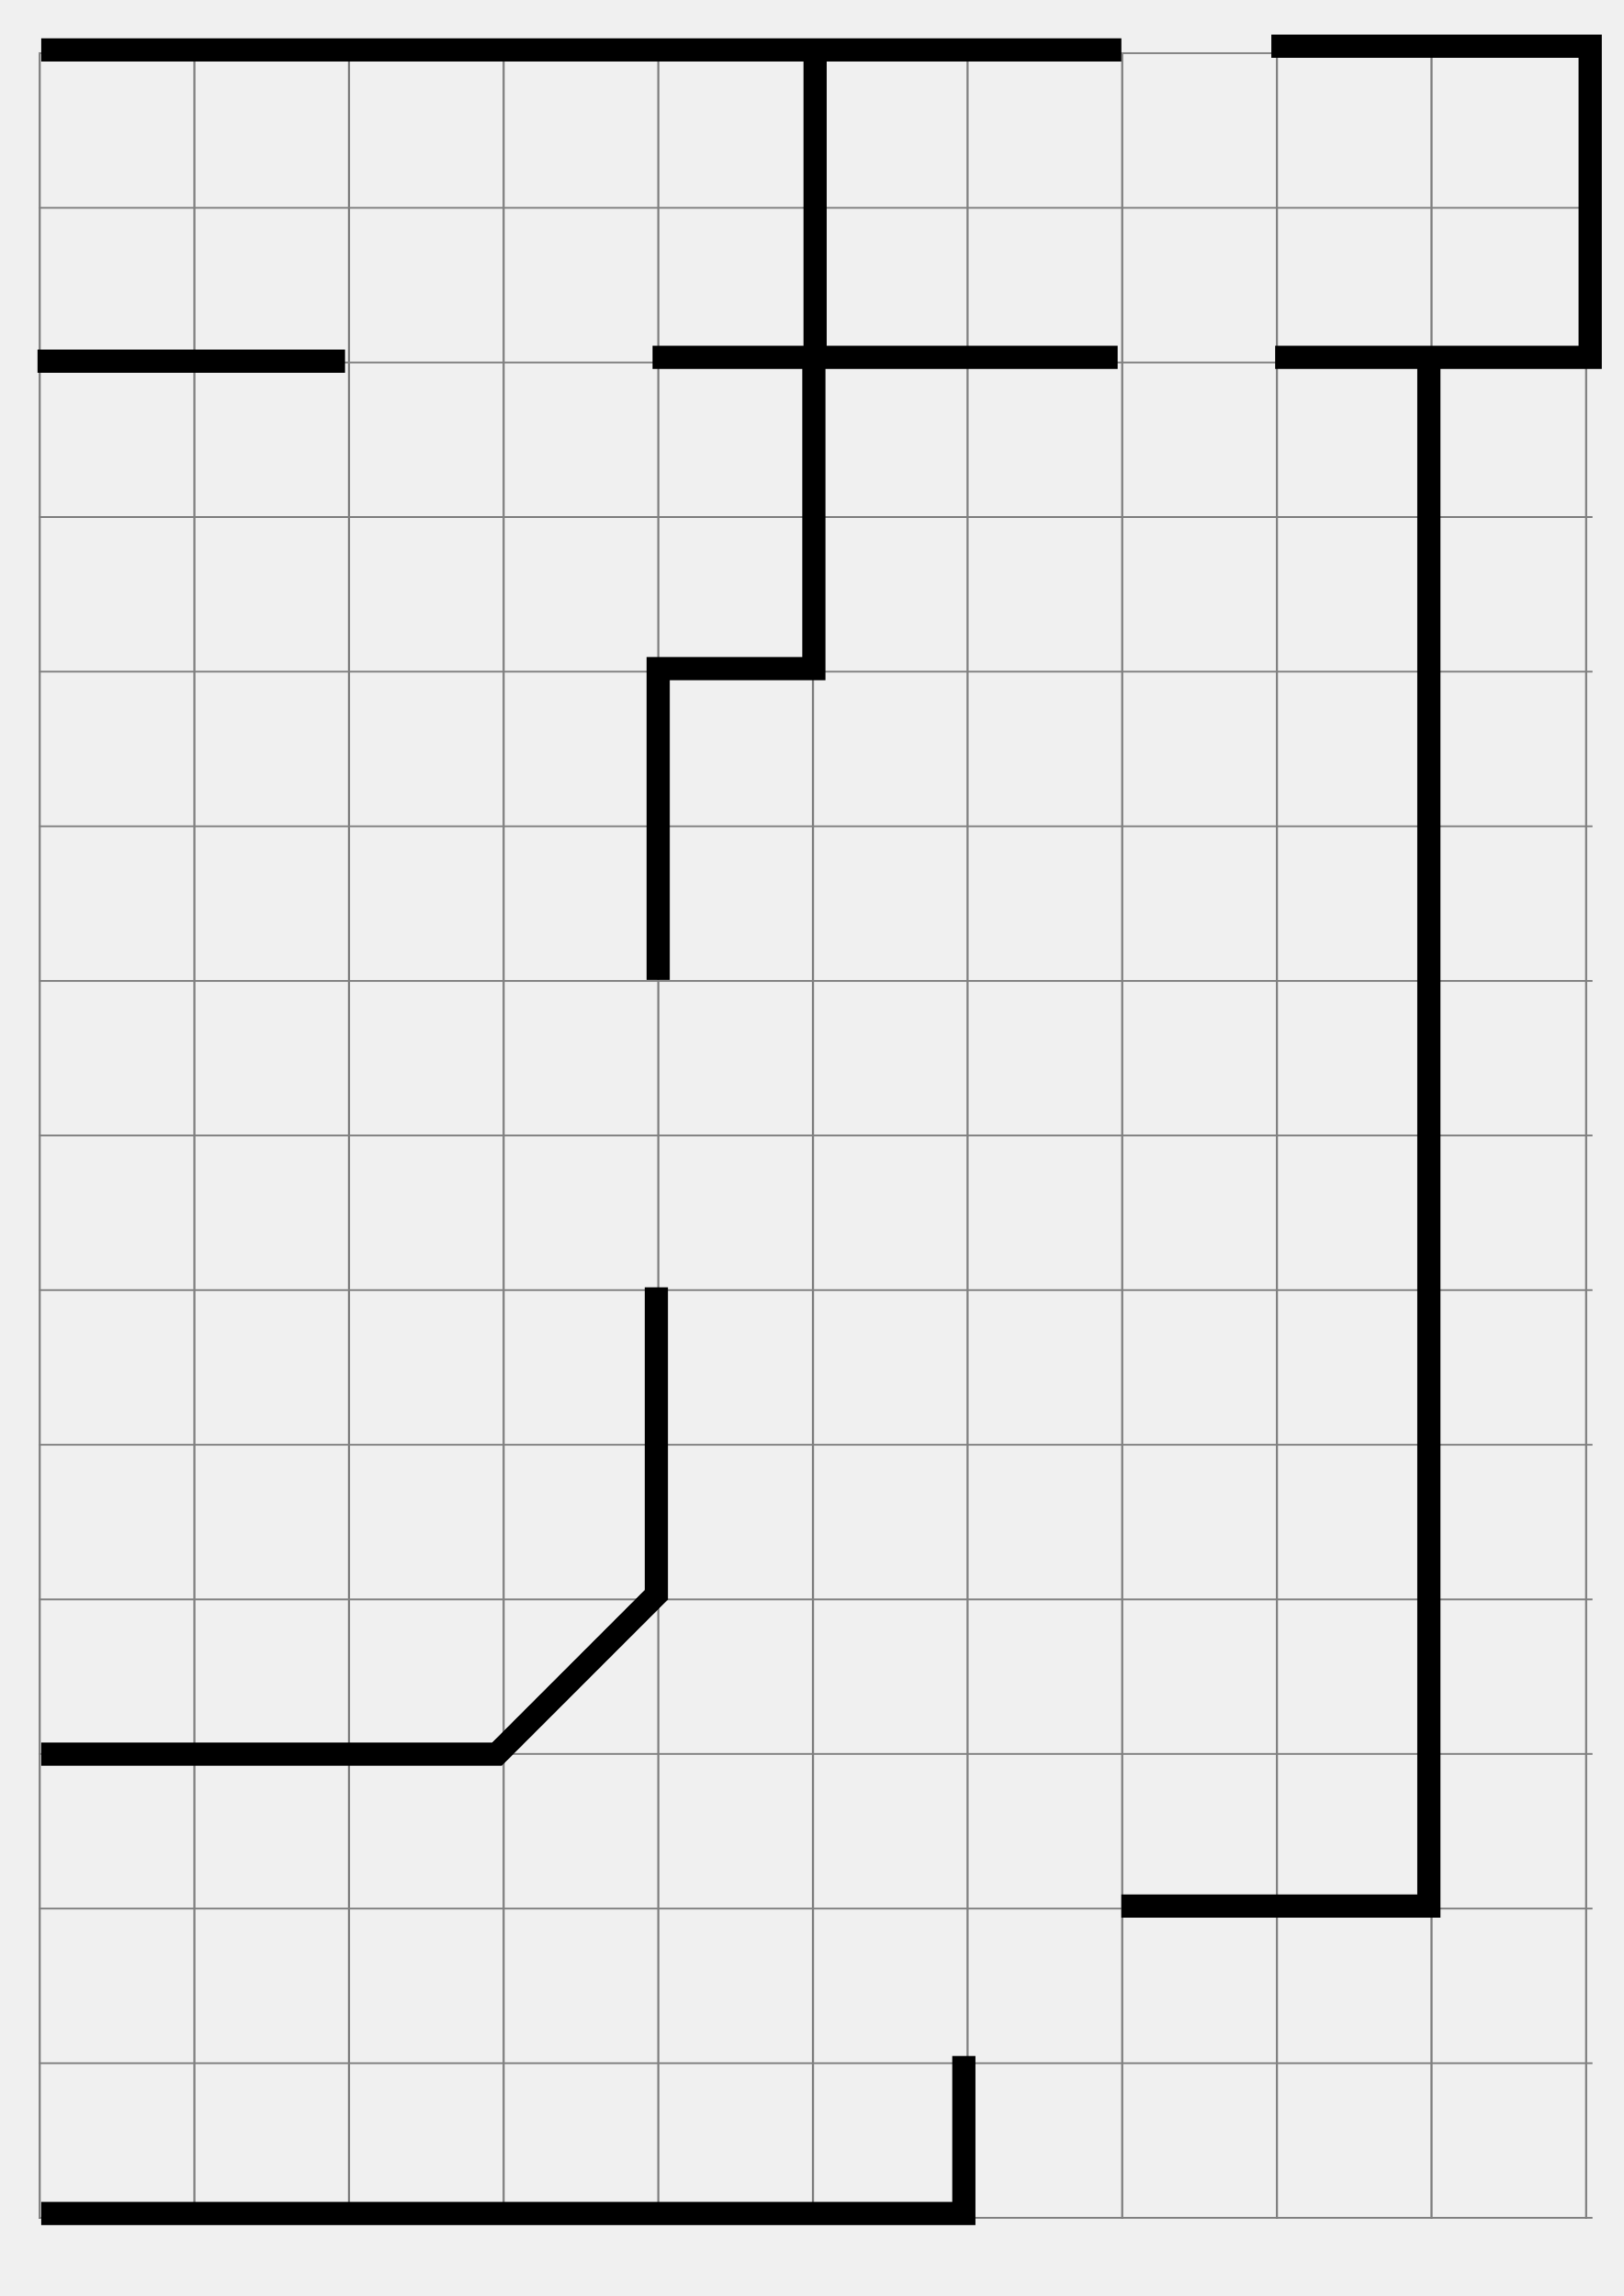
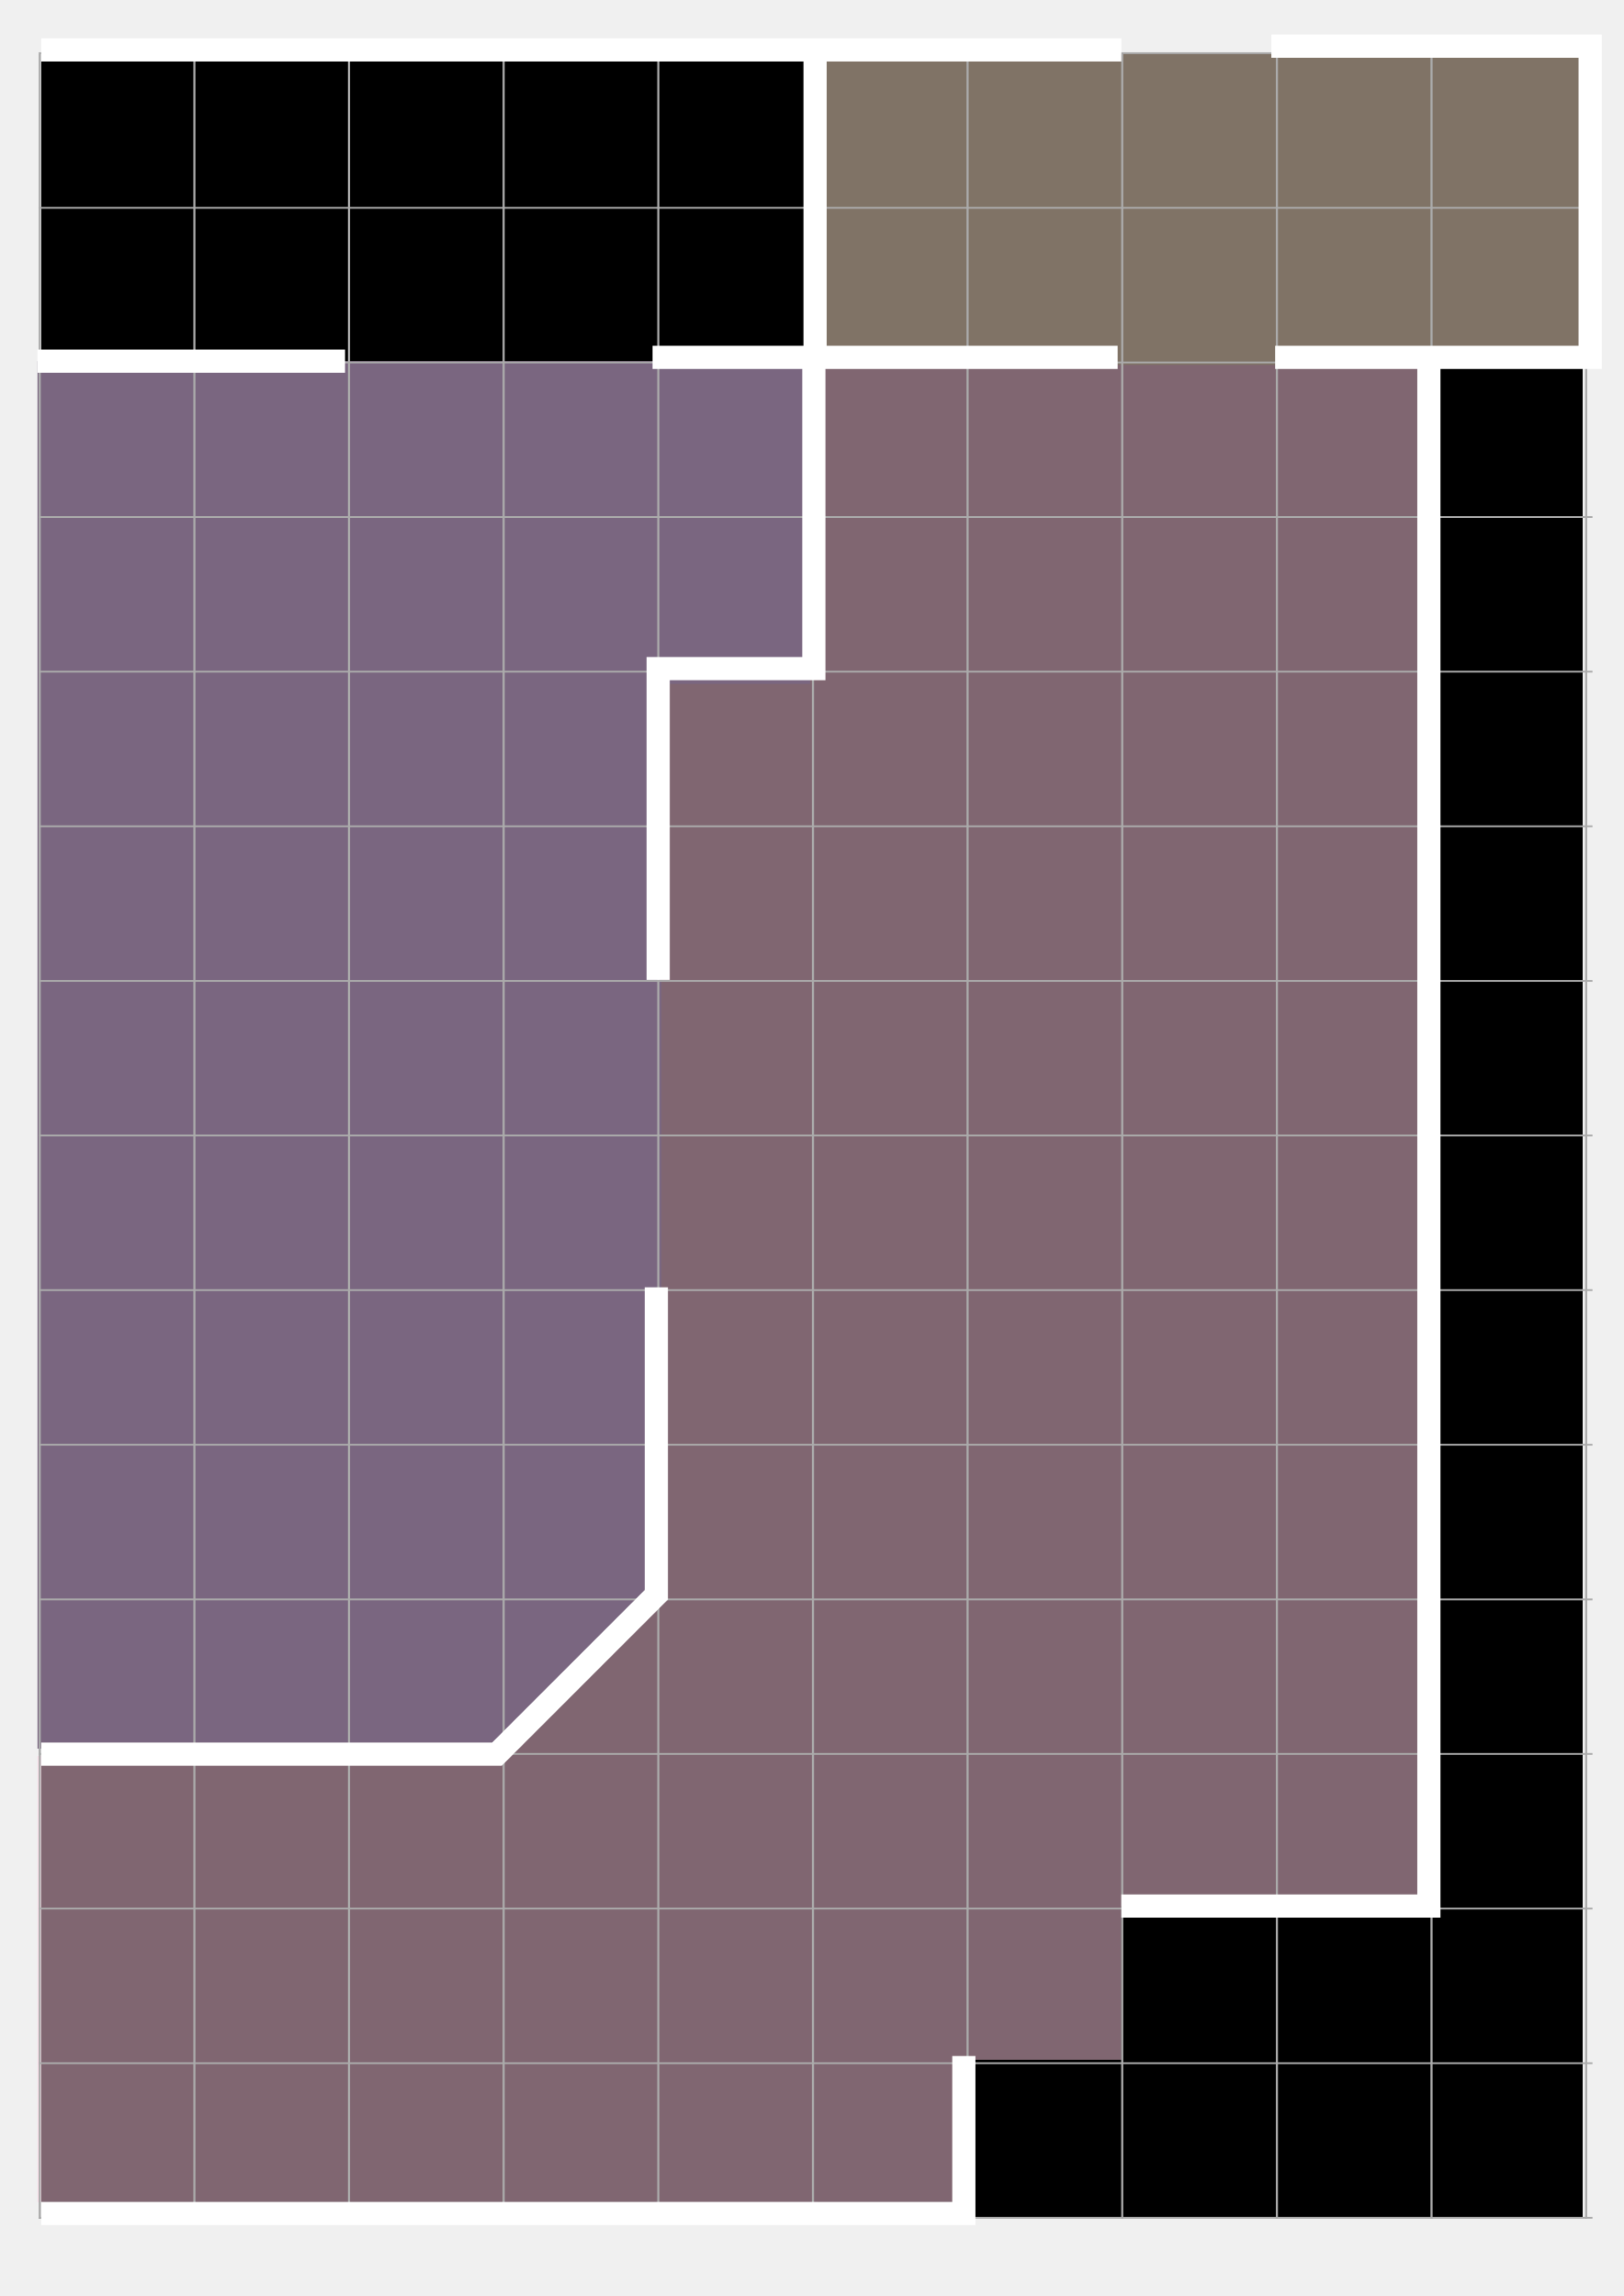
<svg xmlns="http://www.w3.org/2000/svg" width="210mm" height="297mm" viewBox="0 0 744.094 1052.362" id="svg2" version="1.1">
  <defs id="defs4" />
+   <g id="layer6">
+     <rect style="opacity:1;fill:#000000;fill-opacity:1;stroke:none;stroke-width:10.63;stroke-linecap:butt;stroke-linejoin:miter;stroke-miterlimit:4;stroke-dasharray:none;stroke-dashoffset:0;stroke-opacity:1" id="rect9813" width="706.378" height="991.679" x="18.905" y="24.591" />
+     <path style="opacity:1;fill:#ffcce3;fill-opacity:0.5;stroke:none;stroke-width:10.63;stroke-linecap:butt;stroke-linejoin:miter;stroke-miterlimit:4;stroke-dasharray:none;stroke-dashoffset:0;stroke-opacity:1" d="M 374.672 165.523 L 374.672 308.174 L 300.77 308.174 L 300.77 731.559 L 232.549 804.871 L 17.188 804.871 L 17.188 1009.394 L 300.77 1009.394 L 300.77 1016.269 L 374.672 1016.269 L 374.672 1009.394 L 441.701 1009.394 L 441.701 944.086 L 513.885 944.086 L 513.885 873.619 L 654.818 873.619 L 654.818 165.523 L 374.672 165.523 z " id="rect9817" />
+     <rect style="opacity:1;fill:#807366;fill-opacity:1;stroke:none;stroke-width:10.63;stroke-linecap:butt;stroke-linejoin:miter;stroke-miterlimit:4;stroke-dasharray:none;stroke-dashoffset:0;stroke-opacity:1" id="rect9831" width="355.767" height="142.651" x="369.516" y="24.591" />
+     <path style="opacity:1;fill:#7a6680;fill-opacity:1;stroke:none;stroke-width:10.63;stroke-linecap:butt;stroke-linejoin:miter;stroke-miterlimit:4;stroke-dasharray:none;stroke-dashoffset:0;stroke-opacity:1" d="m 17.187,165.523 0,147.939 0,397.903 0,23.807 0,66.318 208.035,0 1.329,5.1 73.116,-71.418 3.482,0 0,-3.401 0,-418.309 68.085,0 0,-147.939 -354.047,0 z" id="rect9833" />
+   </g>
  <g id="layer1">
-     <path style="fill:none;fill-rule:evenodd;stroke:#808080;stroke-width:0.97px;stroke-linecap:butt;stroke-linejoin:miter;stroke-opacity:1" d="m 89.07,24.803 0,992.126" id="path3336" />
-     <path id="path3338" d="m 159.939,24.803 0,992.126" style="fill:none;fill-rule:evenodd;stroke:#808080;stroke-width:0.97px;stroke-linecap:butt;stroke-linejoin:miter;stroke-opacity:1" />
-     <path id="path3340" d="m 230.808,24.803 0,992.126" style="fill:none;fill-rule:evenodd;stroke:#808080;stroke-width:0.97px;stroke-linecap:butt;stroke-linejoin:miter;stroke-opacity:1" />
-     <path style="fill:none;fill-rule:evenodd;stroke:#808080;stroke-width:0.97px;stroke-linecap:butt;stroke-linejoin:miter;stroke-opacity:1" d="m 301.678,24.803 0,992.126" id="path3342" />
-     <path id="path3344" d="m 372.547,24.803 0,992.126" style="fill:none;fill-rule:evenodd;stroke:#808080;stroke-width:0.97px;stroke-linecap:butt;stroke-linejoin:miter;stroke-opacity:1" />
-     <path style="fill:none;fill-rule:evenodd;stroke:#808080;stroke-width:0.97px;stroke-linecap:butt;stroke-linejoin:miter;stroke-opacity:1" d="m 443.416,24.803 0,992.126" id="path3346" />
-     <path style="fill:none;fill-rule:evenodd;stroke:#808080;stroke-width:0.97px;stroke-linecap:butt;stroke-linejoin:miter;stroke-opacity:1" d="m 514.285,24.803 0,992.126" id="path3348" />
-     <path id="path3350" d="m 585.154,24.803 0,992.126" style="fill:none;fill-rule:evenodd;stroke:#808080;stroke-width:0.97px;stroke-linecap:butt;stroke-linejoin:miter;stroke-opacity:1" />
-     <path style="fill:none;fill-rule:evenodd;stroke:#808080;stroke-width:0.97px;stroke-linecap:butt;stroke-linejoin:miter;stroke-opacity:1" d="m 656.023,24.803 0,992.126" id="path3352" />
-     <path id="path3354" d="m 726.892,24.803 0,992.126" style="fill:none;fill-rule:evenodd;stroke:#808080;stroke-width:0.97px;stroke-linecap:butt;stroke-linejoin:miter;stroke-opacity:1" />
-     <path id="path3380" d="m 729.78,307.857 -712.063,0" style="fill:none;fill-rule:evenodd;stroke:#808080;stroke-width:0.821px;stroke-linecap:butt;stroke-linejoin:miter;stroke-opacity:1" />
-     <path style="fill:none;fill-rule:evenodd;stroke:#808080;stroke-width:0.821px;stroke-linecap:butt;stroke-linejoin:miter;stroke-opacity:1" d="m 729.78,378.723 -712.063,0" id="path3382" />
-     <path style="fill:none;fill-rule:evenodd;stroke:#808080;stroke-width:0.821px;stroke-linecap:butt;stroke-linejoin:miter;stroke-opacity:1" d="m 729.78,449.589 -712.063,0" id="path3384" />
-     <path id="path3386" d="m 729.78,520.455 -712.063,0" style="fill:none;fill-rule:evenodd;stroke:#808080;stroke-width:0.821px;stroke-linecap:butt;stroke-linejoin:miter;stroke-opacity:1" />
-     <path style="fill:none;fill-rule:evenodd;stroke:#808080;stroke-width:0.821px;stroke-linecap:butt;stroke-linejoin:miter;stroke-opacity:1" d="m 729.78,591.322 -712.063,0" id="path3388" />
-     <path id="path3390" d="m 729.78,662.188 -712.063,0" style="fill:none;fill-rule:evenodd;stroke:#808080;stroke-width:0.821px;stroke-linecap:butt;stroke-linejoin:miter;stroke-opacity:1" />
-     <path id="path3392" d="m 729.78,733.054 -712.063,0" style="fill:none;fill-rule:evenodd;stroke:#808080;stroke-width:0.821px;stroke-linecap:butt;stroke-linejoin:miter;stroke-opacity:1" />
-     <path style="fill:none;fill-rule:evenodd;stroke:#808080;stroke-width:0.821px;stroke-linecap:butt;stroke-linejoin:miter;stroke-opacity:1" d="m 729.78,803.92 -712.063,0" id="path3394" />
-     <path id="path3396" d="m 729.78,874.786 -712.063,0" style="fill:none;fill-rule:evenodd;stroke:#808080;stroke-width:0.821px;stroke-linecap:butt;stroke-linejoin:miter;stroke-opacity:1" />
-     <path style="fill:none;fill-rule:evenodd;stroke:#808080;stroke-width:0.821px;stroke-linecap:butt;stroke-linejoin:miter;stroke-opacity:1" d="m 729.78,945.652 -712.063,0" id="path3398" />
-     <path id="path3404" d="m 729.78,24.392 -712.063,0" style="fill:none;fill-rule:evenodd;stroke:#808080;stroke-width:0.821px;stroke-linecap:butt;stroke-linejoin:miter;stroke-opacity:1" />
-     <path style="fill:none;fill-rule:evenodd;stroke:#808080;stroke-width:0.821px;stroke-linecap:butt;stroke-linejoin:miter;stroke-opacity:1" d="m 729.78,95.259 -712.063,0" id="path3406" />
-     <path id="path3408" d="m 729.78,166.125 -712.063,0" style="fill:none;fill-rule:evenodd;stroke:#808080;stroke-width:0.821px;stroke-linecap:butt;stroke-linejoin:miter;stroke-opacity:1" />
-     <path style="fill:none;fill-rule:evenodd;stroke:#808080;stroke-width:0.821px;stroke-linecap:butt;stroke-linejoin:miter;stroke-opacity:1" d="m 729.78,236.991 -712.063,0" id="path3410" />
-     <path id="path3412" d="m 729.78,1016.518 -712.063,0" style="fill:none;fill-rule:evenodd;stroke:#808080;stroke-width:0.821px;stroke-linecap:butt;stroke-linejoin:miter;stroke-opacity:1" />
-     <path id="path3414" d="m 18.201,24.803 0,992.126" style="fill:none;fill-rule:evenodd;stroke:#808080;stroke-width:0.97px;stroke-linecap:butt;stroke-linejoin:miter;stroke-opacity:1" />
+     <path style="fill:none;fill-rule:evenodd;stroke:#ababab;stroke-width:0.97px;stroke-linecap:butt;stroke-linejoin:miter;stroke-opacity:1" d="m 89.07,24.803 0,992.126" id="path3336" />
+     <path id="path3338" d="m 159.939,24.803 0,992.126" style="fill:none;fill-rule:evenodd;stroke:#ababab;stroke-width:0.97px;stroke-linecap:butt;stroke-linejoin:miter;stroke-opacity:1" />
+     <path id="path3340" d="m 230.808,24.803 0,992.126" style="fill:none;fill-rule:evenodd;stroke:#ababab;stroke-width:0.97px;stroke-linecap:butt;stroke-linejoin:miter;stroke-opacity:1" />
+     <path style="fill:none;fill-rule:evenodd;stroke:#ababab;stroke-width:0.97px;stroke-linecap:butt;stroke-linejoin:miter;stroke-opacity:1" d="m 301.678,24.803 0,992.126" id="path3342" />
+     <path id="path3344" d="m 372.547,24.803 0,992.126" style="fill:none;fill-rule:evenodd;stroke:#ababab;stroke-width:0.97px;stroke-linecap:butt;stroke-linejoin:miter;stroke-opacity:1" />
+     <path style="fill:none;fill-rule:evenodd;stroke:#ababab;stroke-width:0.97px;stroke-linecap:butt;stroke-linejoin:miter;stroke-opacity:1" d="m 443.416,24.803 0,992.126" id="path3346" />
+     <path style="fill:none;fill-rule:evenodd;stroke:#ababab;stroke-width:0.97px;stroke-linecap:butt;stroke-linejoin:miter;stroke-opacity:1" d="m 514.285,24.803 0,992.126" id="path3348" />
+     <path id="path3350" d="m 585.154,24.803 0,992.126" style="fill:none;fill-rule:evenodd;stroke:#ababab;stroke-width:0.97px;stroke-linecap:butt;stroke-linejoin:miter;stroke-opacity:1" />
+     <path style="fill:none;fill-rule:evenodd;stroke:#ababab;stroke-width:0.97px;stroke-linecap:butt;stroke-linejoin:miter;stroke-opacity:1" d="m 656.023,24.803 0,992.126" id="path3352" />
+     <path id="path3354" d="m 726.892,24.803 0,992.126" style="fill:none;fill-rule:evenodd;stroke:#ababab;stroke-width:0.97px;stroke-linecap:butt;stroke-linejoin:miter;stroke-opacity:1" />
+     <path id="path3380" d="m 729.78,307.857 -712.063,0" style="fill:none;fill-rule:evenodd;stroke:#ababab;stroke-width:0.821px;stroke-linecap:butt;stroke-linejoin:miter;stroke-opacity:1" />
+     <path style="fill:none;fill-rule:evenodd;stroke:#ababab;stroke-width:0.821px;stroke-linecap:butt;stroke-linejoin:miter;stroke-opacity:1" d="m 729.78,378.723 -712.063,0" id="path3382" />
+     <path style="fill:none;fill-rule:evenodd;stroke:#ababab;stroke-width:0.821px;stroke-linecap:butt;stroke-linejoin:miter;stroke-opacity:1" d="m 729.78,449.589 -712.063,0" id="path3384" />
+     <path id="path3386" d="m 729.78,520.455 -712.063,0" style="fill:none;fill-rule:evenodd;stroke:#ababab;stroke-width:0.821px;stroke-linecap:butt;stroke-linejoin:miter;stroke-opacity:1" />
+     <path style="fill:none;fill-rule:evenodd;stroke:#ababab;stroke-width:0.821px;stroke-linecap:butt;stroke-linejoin:miter;stroke-opacity:1" d="m 729.78,591.322 -712.063,0" id="path3388" />
+     <path id="path3390" d="m 729.78,662.188 -712.063,0" style="fill:none;fill-rule:evenodd;stroke:#ababab;stroke-width:0.821px;stroke-linecap:butt;stroke-linejoin:miter;stroke-opacity:1" />
+     <path id="path3392" d="m 729.78,733.054 -712.063,0" style="fill:none;fill-rule:evenodd;stroke:#ababab;stroke-width:0.821px;stroke-linecap:butt;stroke-linejoin:miter;stroke-opacity:1" />
+     <path style="fill:none;fill-rule:evenodd;stroke:#ababab;stroke-width:0.821px;stroke-linecap:butt;stroke-linejoin:miter;stroke-opacity:1" d="m 729.78,803.92 -712.063,0" id="path3394" />
+     <path id="path3396" d="m 729.78,874.786 -712.063,0" style="fill:none;fill-rule:evenodd;stroke:#ababab;stroke-width:0.821px;stroke-linecap:butt;stroke-linejoin:miter;stroke-opacity:1" />
+     <path style="fill:none;fill-rule:evenodd;stroke:#ababab;stroke-width:0.821px;stroke-linecap:butt;stroke-linejoin:miter;stroke-opacity:1" d="m 729.78,945.652 -712.063,0" id="path3398" />
+     <path id="path3404" d="m 729.78,24.392 -712.063,0" style="fill:none;fill-rule:evenodd;stroke:#ababab;stroke-width:0.821px;stroke-linecap:butt;stroke-linejoin:miter;stroke-opacity:1" />
+     <path style="fill:none;fill-rule:evenodd;stroke:#ababab;stroke-width:0.821px;stroke-linecap:butt;stroke-linejoin:miter;stroke-opacity:1" d="m 729.78,95.259 -712.063,0" id="path3406" />
+     <path id="path3408" d="m 729.78,166.125 -712.063,0" style="fill:none;fill-rule:evenodd;stroke:#ababab;stroke-width:0.821px;stroke-linecap:butt;stroke-linejoin:miter;stroke-opacity:1" />
+     <path style="fill:none;fill-rule:evenodd;stroke:#ababab;stroke-width:0.821px;stroke-linecap:butt;stroke-linejoin:miter;stroke-opacity:1" d="m 729.78,236.991 -712.063,0" id="path3410" />
+     <path id="path3412" d="m 729.78,1016.518 -712.063,0" style="fill:none;fill-rule:evenodd;stroke:#ababab;stroke-width:0.821px;stroke-linecap:butt;stroke-linejoin:miter;stroke-opacity:1" />
+     <path id="path3414" d="m 18.201,24.803 0,992.126" style="fill:none;fill-rule:evenodd;stroke:#ababab;stroke-width:0.97px;stroke-linecap:butt;stroke-linejoin:miter;stroke-opacity:1" />
  </g>
  <g id="layer2">
-     <path style="fill:none;fill-rule:evenodd;stroke:#000000;stroke-width:10.63;stroke-linecap:butt;stroke-linejoin:miter;stroke-opacity:1;stroke-miterlimit:4;stroke-dasharray:none" d="m 18.905,22.872 494.98,0" id="path4328" />
-     <path style="fill:none;fill-rule:evenodd;stroke:#000000;stroke-width:10.63;stroke-linecap:butt;stroke-linejoin:miter;stroke-opacity:1;stroke-miterlimit:4;stroke-dasharray:none" d="m 582.633,21.153 146.088,0 0,142.651 -144.369,0" id="path4330" />
-     <path style="fill:none;fill-rule:evenodd;stroke:#000000;stroke-width:10.63;stroke-linecap:butt;stroke-linejoin:miter;stroke-opacity:1;stroke-miterlimit:4;stroke-dasharray:none" d="m 512.167,163.804 -213.116,0" id="path4332" />
-     <path style="fill:none;fill-rule:evenodd;stroke:#000000;stroke-width:10.63;stroke-linecap:butt;stroke-linejoin:miter;stroke-opacity:1;stroke-miterlimit:4;stroke-dasharray:none" d="m 158.119,165.523 -140.932,0" id="path4334" />
-     <path style="fill:none;fill-rule:evenodd;stroke:#000000;stroke-width:10.63;stroke-linecap:butt;stroke-linejoin:miter;stroke-opacity:1;stroke-miterlimit:4;stroke-dasharray:none" d="m 654.818,165.523 0,708.097 -140.932,0" id="path4336" />
-     <path style="fill:none;fill-rule:evenodd;stroke:#000000;stroke-width:10.63;stroke-linecap:butt;stroke-linejoin:miter;stroke-opacity:1;stroke-miterlimit:4;stroke-dasharray:none" d="m 441.701,942.367 0,72.185 -422.796,0" id="path4338" />
-     <path style="fill:none;fill-rule:evenodd;stroke:#000000;stroke-width:10.63;stroke-linecap:butt;stroke-linejoin:miter;stroke-miterlimit:4;stroke-dasharray:none;stroke-opacity:1" d="m 372.954,165.523 0,140.932 -71.341,0 0,142.651" id="path4340" />
-     <path style="fill:none;fill-rule:evenodd;stroke:#000000;stroke-width:10.63;stroke-linecap:butt;stroke-linejoin:miter;stroke-opacity:1;stroke-miterlimit:4;stroke-dasharray:none" d="m 300.769,590.037 0,140.932 -73.044,73.044 -208.82,0" id="path4342" />
-     <path style="fill:none;fill-rule:evenodd;stroke:#000000;stroke-width:10.63;stroke-linecap:butt;stroke-linejoin:miter;stroke-miterlimit:4;stroke-dasharray:none;stroke-opacity:1" d="m 373.516,24.591 0,137.495" id="path4344" />
+     <path style="fill:none;fill-rule:evenodd;stroke:#ffffff;stroke-width:10.63;stroke-linecap:butt;stroke-linejoin:miter;stroke-miterlimit:4;stroke-dasharray:none;stroke-opacity:1" d="m 18.905,22.872 494.98,0" id="path4328" />
+     <path style="fill:none;fill-rule:evenodd;stroke:#ffffff;stroke-width:10.63;stroke-linecap:butt;stroke-linejoin:miter;stroke-miterlimit:4;stroke-dasharray:none;stroke-opacity:1" d="m 582.633,21.153 146.088,0 0,142.651 -144.369,0" id="path4330" />
+     <path style="fill:none;fill-rule:evenodd;stroke:#ffffff;stroke-width:10.63;stroke-linecap:butt;stroke-linejoin:miter;stroke-miterlimit:4;stroke-dasharray:none;stroke-opacity:1" d="m 512.167,163.804 -213.116,0" id="path4332" />
+     <path style="fill:none;fill-rule:evenodd;stroke:#ffffff;stroke-width:10.63;stroke-linecap:butt;stroke-linejoin:miter;stroke-miterlimit:4;stroke-dasharray:none;stroke-opacity:1" d="m 158.119,165.523 -140.932,0" id="path4334" />
+     <path style="fill:none;fill-rule:evenodd;stroke:#ffffff;stroke-width:10.63;stroke-linecap:butt;stroke-linejoin:miter;stroke-miterlimit:4;stroke-dasharray:none;stroke-opacity:1" d="m 654.818,165.523 0,708.097 -140.932,0" id="path4336" />
+     <path style="fill:none;fill-rule:evenodd;stroke:#ffffff;stroke-width:10.63;stroke-linecap:butt;stroke-linejoin:miter;stroke-miterlimit:4;stroke-dasharray:none;stroke-opacity:1" d="m 441.701,942.367 0,72.185 -422.796,0" id="path4338" />
+     <path style="fill:none;fill-rule:evenodd;stroke:#ffffff;stroke-width:10.63;stroke-linecap:butt;stroke-linejoin:miter;stroke-miterlimit:4;stroke-dasharray:none;stroke-opacity:1" d="m 372.954,165.523 0,140.932 -71.341,0 0,142.651" id="path4340" />
+     <path style="fill:none;fill-rule:evenodd;stroke:#ffffff;stroke-width:10.63;stroke-linecap:butt;stroke-linejoin:miter;stroke-miterlimit:4;stroke-dasharray:none;stroke-opacity:1" d="m 300.769,590.037 0,140.932 -73.044,73.044 -208.82,0" id="path4342" />
+     <path style="fill:none;fill-rule:evenodd;stroke:#ffffff;stroke-width:10.63;stroke-linecap:butt;stroke-linejoin:miter;stroke-miterlimit:4;stroke-dasharray:none;stroke-opacity:1" d="m 373.516,24.591 0,137.495" id="path4344" />
  </g>
</svg>
